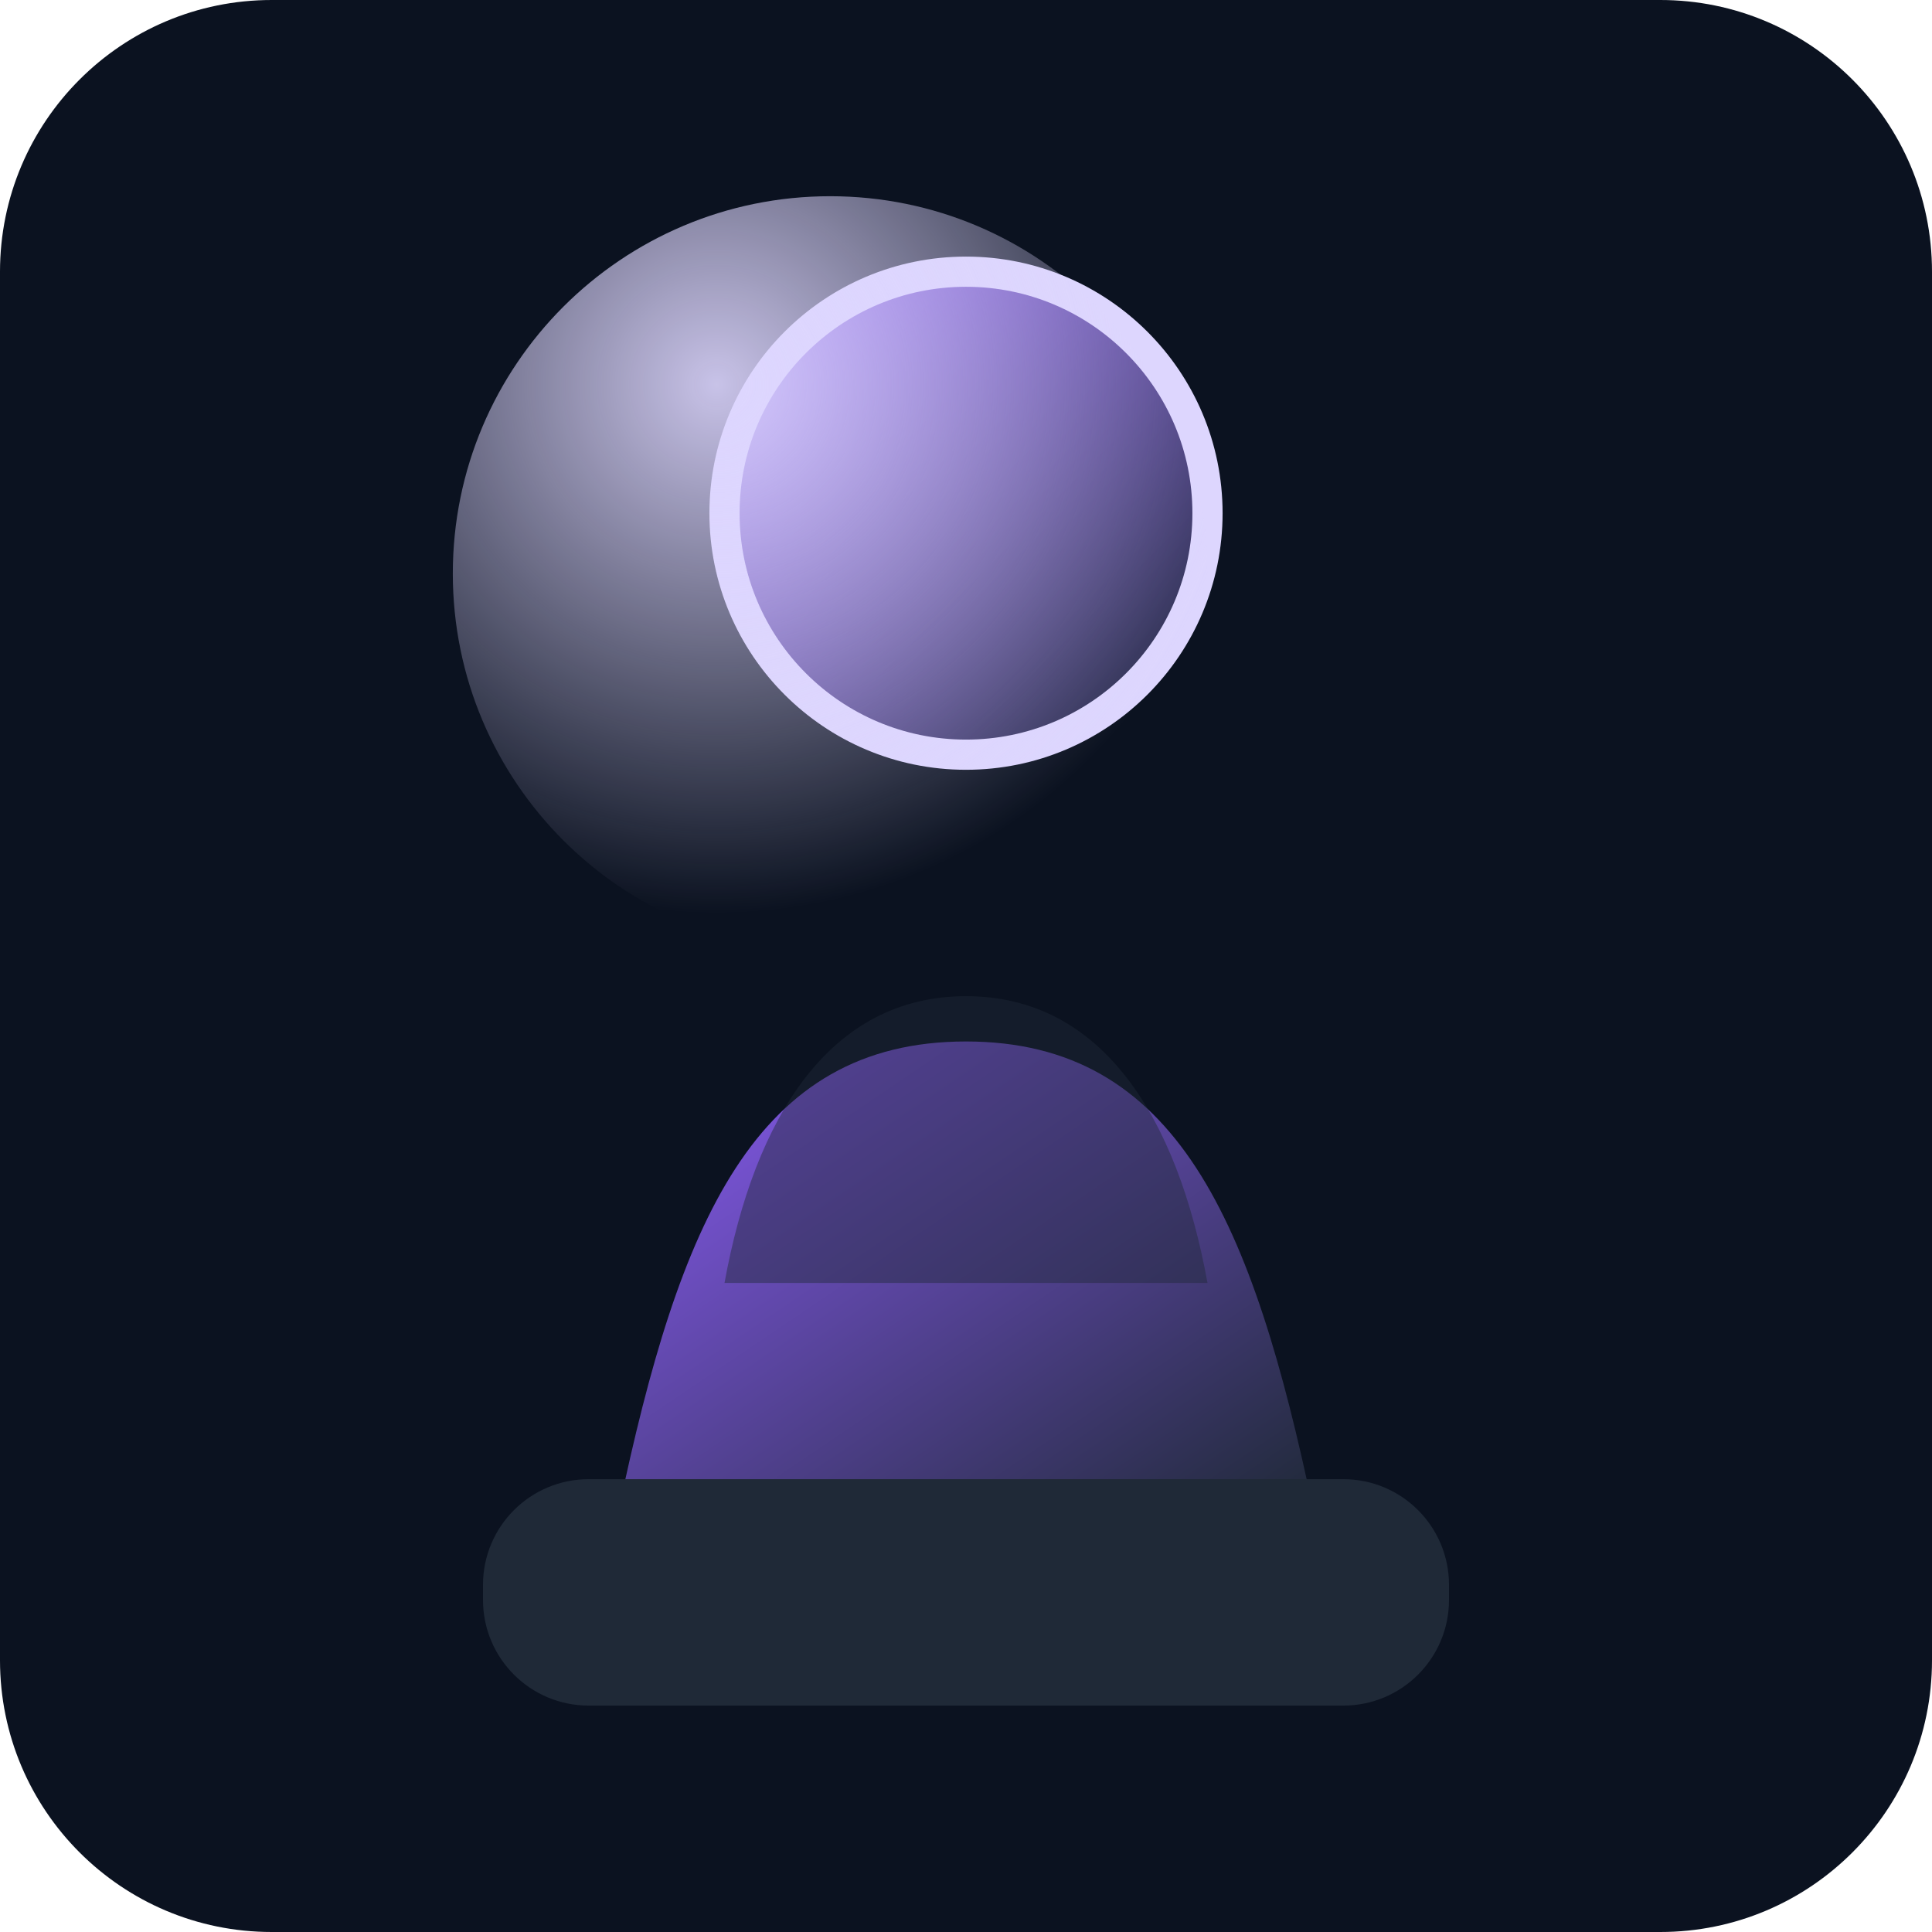
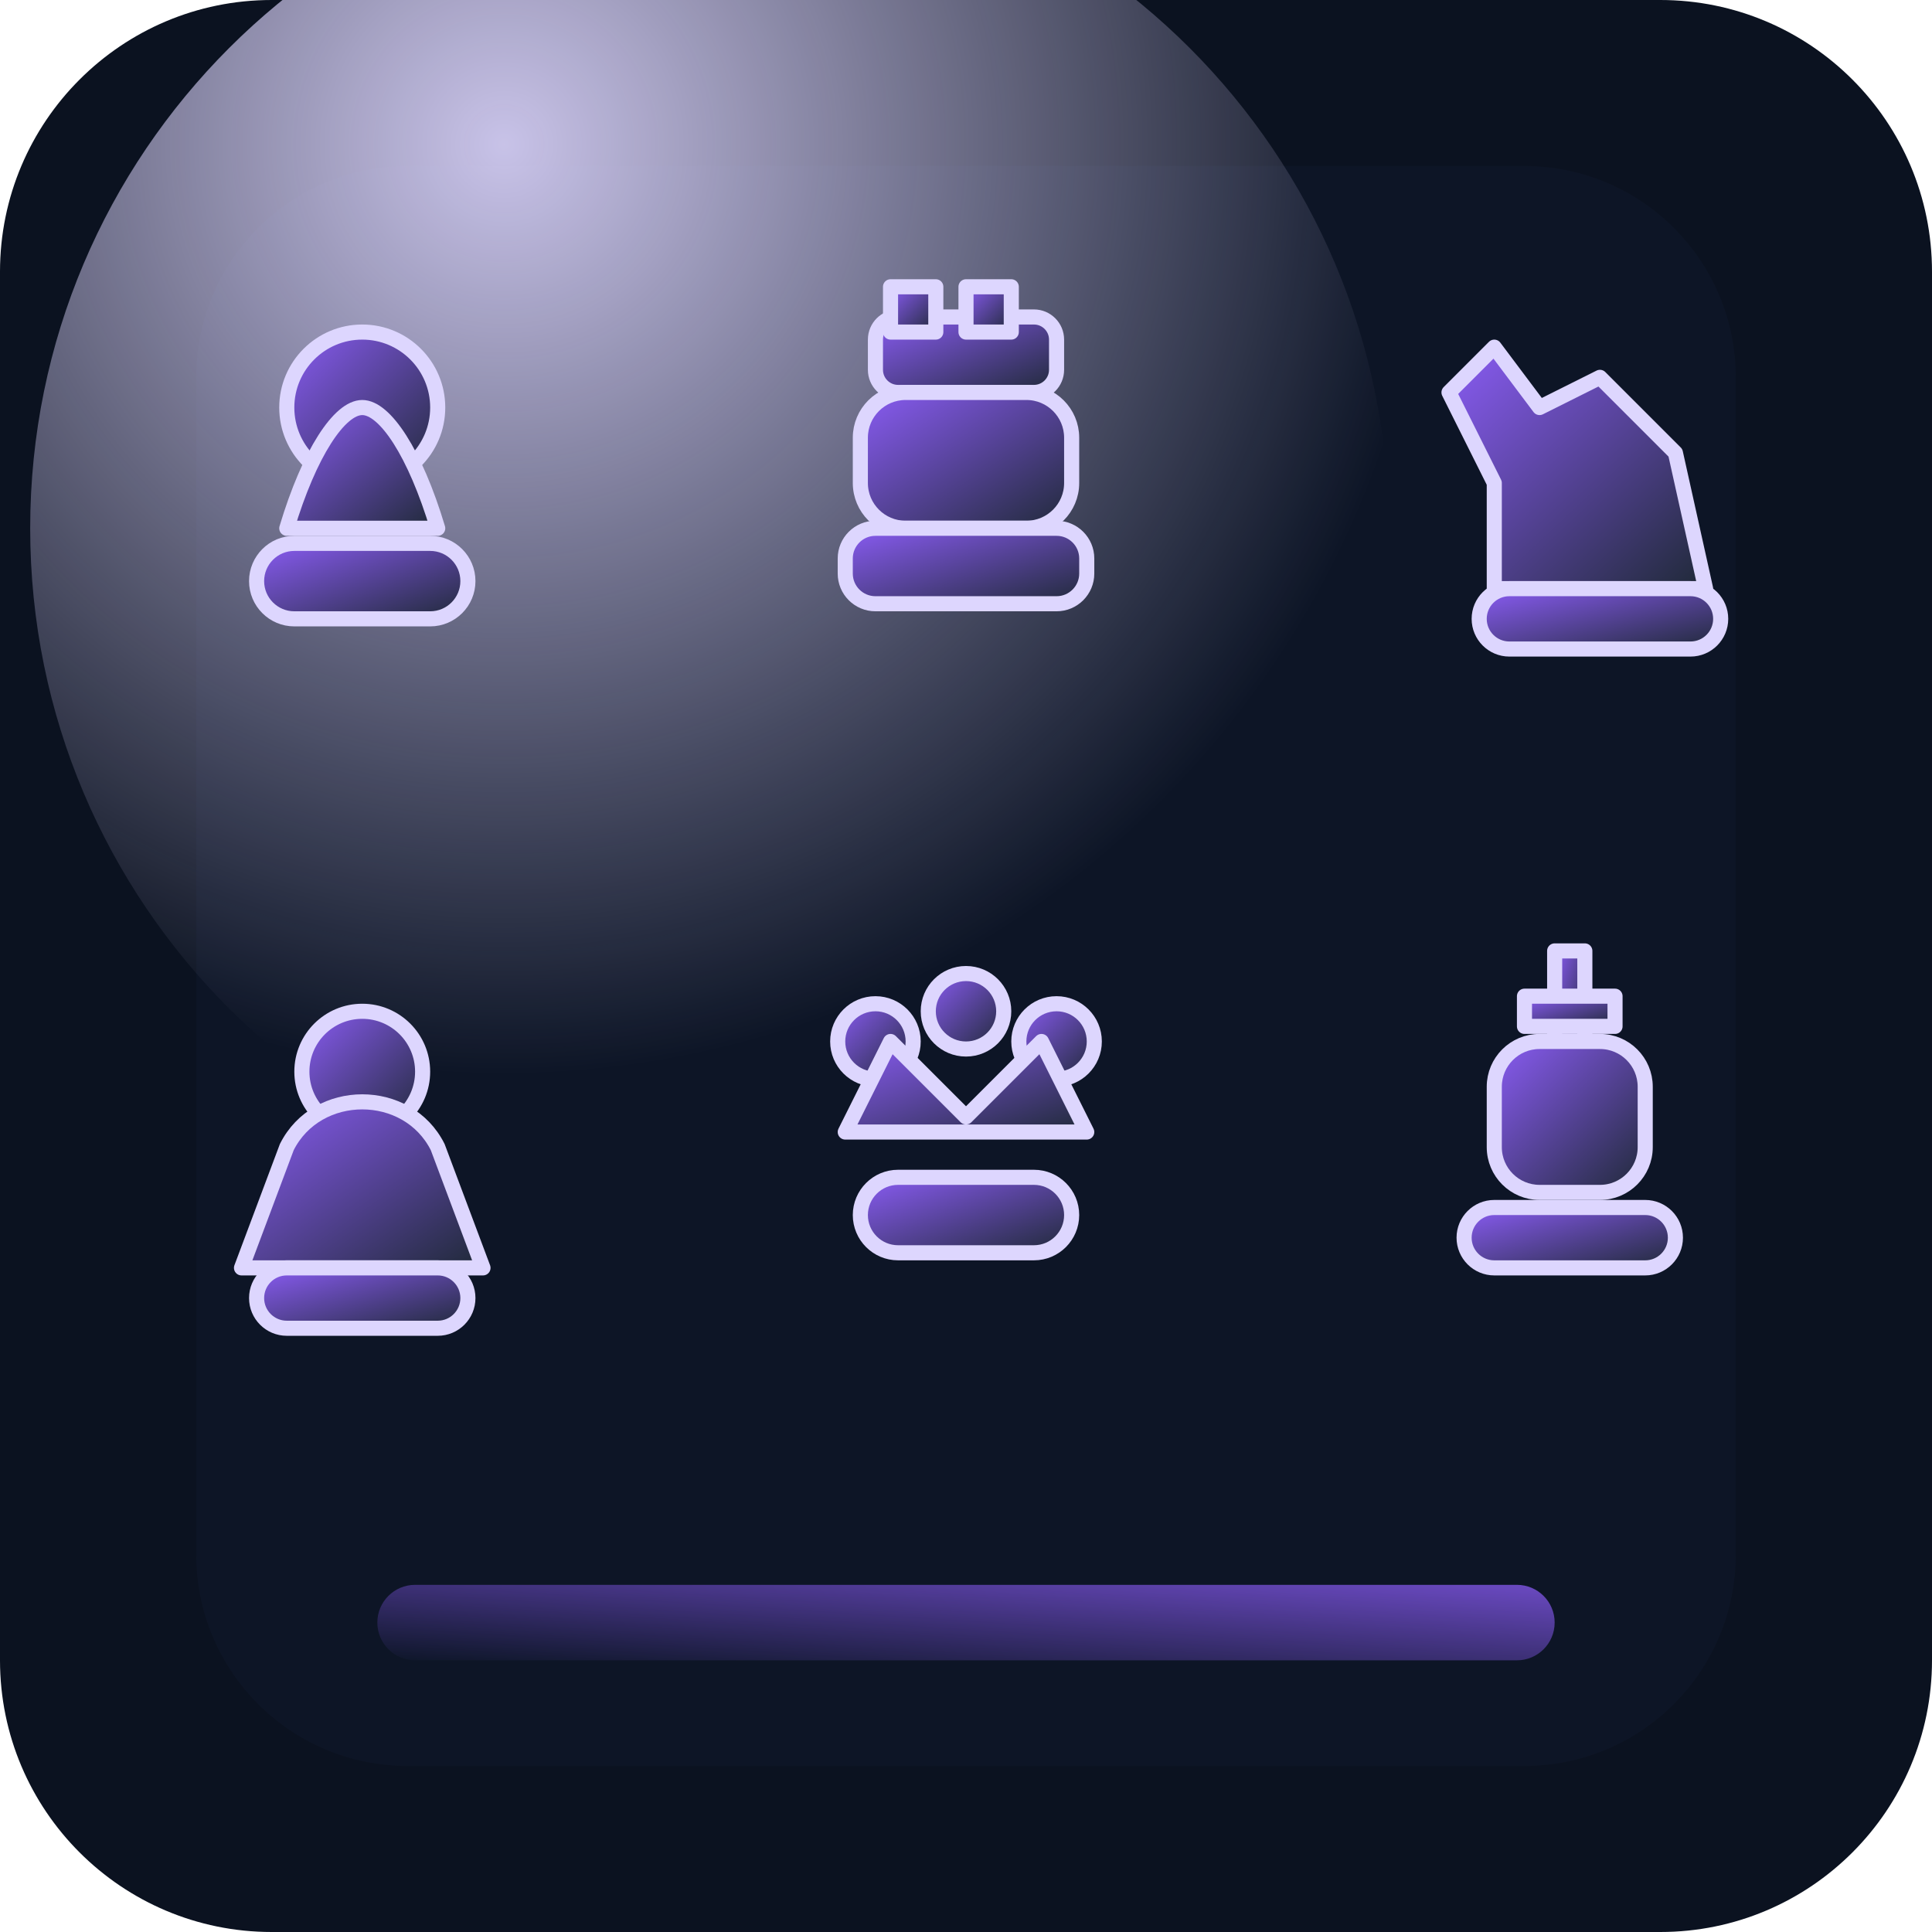
<svg xmlns="http://www.w3.org/2000/svg" width="256" height="256" viewBox="0 0 256 256">
  <defs>
-     <radialGradient id="shine" cx="35%" cy="25%" r="70%">
+     <linearGradient id="piece" x1="0" y1="0" x2="1" y2="1">
+       <stop offset="0%" stop-color="#8b5cf6" />
+       <stop offset="100%" stop-color="#1f2937" />
+     </linearGradient>
+     <linearGradient id="base" x1="0" y1="1" x2="1" y2="0">
+       <stop offset="0%" stop-color="#0f172a" />
+       <stop offset="100%" stop-color="#8b5cf6" />
+     </linearGradient>
+     <radialGradient id="shine" cx="35%" cy="22%" r="68%">
      <stop offset="0%" stop-color="#ddd6fe" stop-opacity="0.9" />
      <stop offset="100%" stop-color="#ddd6fe" stop-opacity="0" />
    </radialGradient>
-     <linearGradient id="body" x1="0" y1="0" x2="1" y2="1">
-       <stop offset="0%" stop-color="#8b5cf6" />
-       <stop offset="100%" stop-color="#1f2937" />
-     </linearGradient>
  </defs>
  <rect width="256" height="256" rx="36" fill="#0b1220" />
-   <circle cx="128" cy="68" r="32" fill="url(#body)" stroke="#ddd6fe" stroke-width="4" />
-   <path d="M82 200c8-38 18-62 46-62s38 24 46 62" fill="url(#body)" />
-   <path d="M96 170c4-22 14-38 32-38s28 16 32 38" fill="#1f2937" opacity="0.45" />
-   <rect x="64" y="196" width="128" height="30" rx="14" fill="#1f2937" />
-   <circle cx="110" cy="76" r="50" fill="url(#shine)" />
+   <rect x="26" y="22" width="204" height="212" rx="28" fill="#0f172a" opacity="0.6" />
+   <circle cx="94" cy="70" r="90" fill="url(#shine)" />
+   <g fill="url(#piece)" stroke="#ddd6fe" stroke-width="2" stroke-linecap="round" stroke-linejoin="round">
+     <g transform="translate(24 38)">
+       <circle cx="24" cy="16" r="10" />
+       <path d="M14 32c3-10 7-16 10-16s7 6 10 16z" />
+       <rect x="10" y="34" width="28" height="10" rx="5" />
+     </g>
+     <g transform="translate(104 34)">
+       <rect x="12" y="8" width="24" height="10" rx="3" />
+       <rect x="10" y="18" width="28" height="18" rx="6" />
+       <rect x="8" y="36" width="32" height="10" rx="4" />
+       <rect x="14" y="4" width="6" height="6" />
+       <rect x="24" y="4" width="6" height="6" />
+     </g>
+     <g transform="translate(184 36)">
+       <path d="M14 42h28l-4-18-10-10-8 4-6-8-6 6 6 12z" />
+       <rect x="12" y="42" width="32" height="8" rx="4" />
+     </g>
+     <g transform="translate(24 128)">
+       <circle cx="24" cy="14" r="8" />
+       <path d="M14 24c4-8 16-8 20 0l6 16H8z" />
+       <rect x="10" y="40" width="28" height="8" rx="4" />
+     </g>
+     <g transform="translate(104 122)">
+       <circle cx="12" cy="16" r="5" />
+       <circle cx="24" cy="12" r="5" />
+       <circle cx="36" cy="16" r="5" />
+       <path d="M8 28l6-12 10 10 10-10 6 12z" />
+       <rect x="10" y="34" width="28" height="10" rx="5" />
+     </g>
+     <g transform="translate(184 122)">
+       <rect x="22" y="4" width="4" height="12" />
+       <rect x="18" y="10" width="12" height="4" />
+       <rect x="14" y="16" width="20" height="20" rx="6" />
+       <rect x="10" y="38" width="28" height="8" rx="4" />
+     </g>
+   </g>
+   <rect x="50" y="210" width="156" height="10" rx="5" fill="url(#base)" opacity="0.75" />
</svg>
